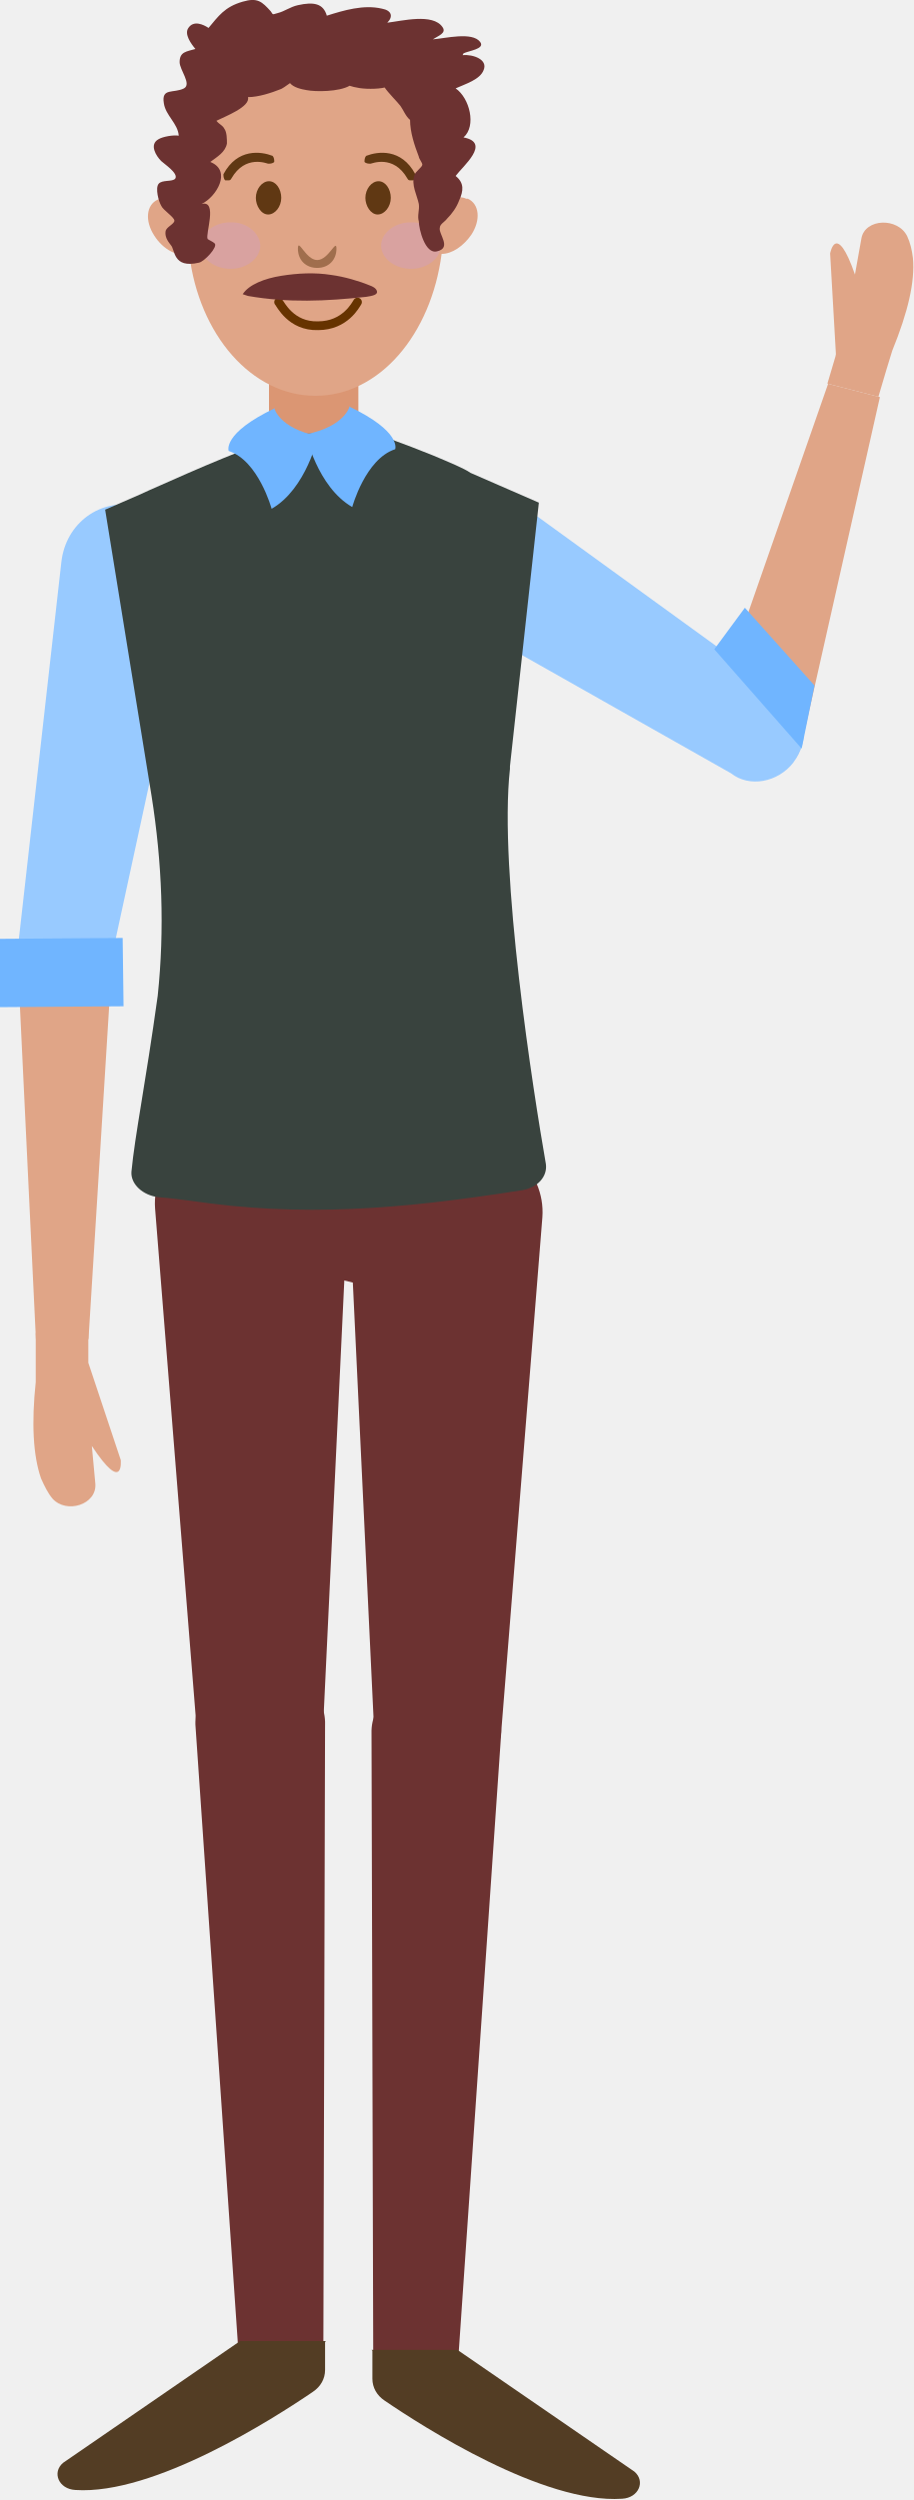
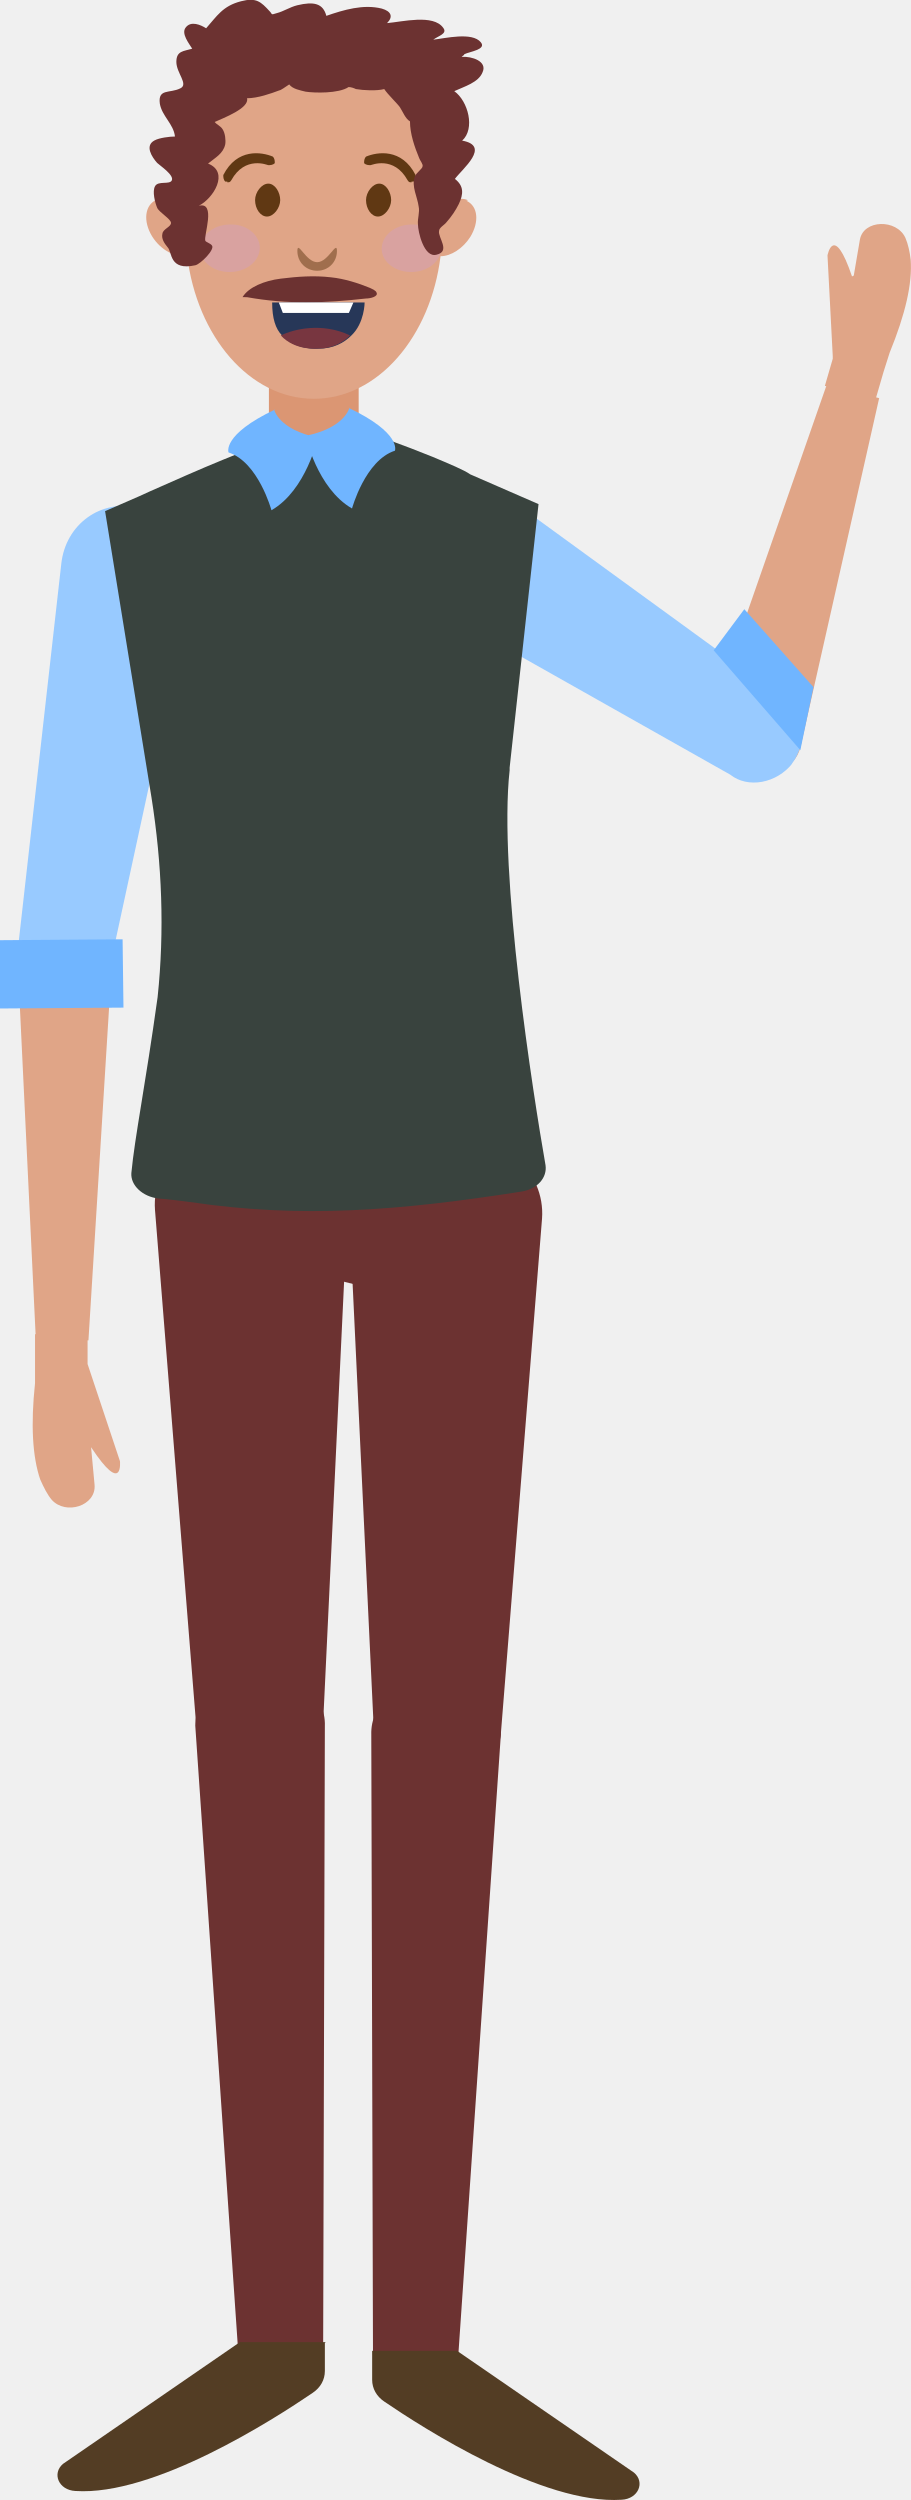
- <svg xmlns="http://www.w3.org/2000/svg" id="Layer_2" data-name="Layer 2" viewBox="0 0 104.24 285.32">
+ <svg xmlns="http://www.w3.org/2000/svg" id="Layer_2" data-name="Layer 2" viewBox="0 0 104.03 285.5">
  <defs>
    <style>
      .cls-1 {
        fill: #e0a587;
      }

      .cls-2, .cls-3 {
        fill: #603813;
      }

      .cls-4 {
+         fill: #273758;
+       }
+ 
+       .cls-5 {
        fill: #d9a2a0;
      }

-       .cls-5 {
+       .cls-6, .cls-3 {
+         isolation: isolate;
+       }
+ 
+       .cls-7 {
        fill: #70b5ff;
      }

-       .cls-6 {
+       .cls-8 {
+         fill: #783640;
+       }
+ 
+       .cls-9 {
+         fill: #fff;
+       }
+ 
+       .cls-10 {
        fill: #6c3231;
      }

-       .cls-7 {
+       .cls-11 {
        fill: #db9673;
      }

-       .cls-8 {
+       .cls-12 {
        fill: #533d24;
      }

      .cls-3 {
-         isolation: isolate;
        opacity: .5;
      }

-       .cls-9 {
+       .cls-13 {
        fill: #98caff;
      }

-       .cls-10 {
+       .cls-14 {
        fill: #39433e;
-       }
- 
-       .cls-11 {
-         fill: none;
-         stroke: #630;
-         stroke-linecap: round;
-         stroke-miterlimit: 10;
      }
    </style>
  </defs>
  <g id="Layer_1-2" data-name="Layer 1">
-     <g id="german-man-waving">
-       <g>
-         <path class="cls-1" d="M94.51,43.82l5.91,1.52-8.98,39.85c-.62,2.43-3.51,3.83-6.37,3.04h0c-2.88-.7-4.68-3.3-4.06-5.73l13.5-38.68h0Z" />
-         <path class="cls-9" d="M90.57,87.03h0c-1.78,2.32-5.07,2.91-7.14,1.26l-34.17-19.33c-3.46-1.99-4.43-6.71-1.96-10.35h0c2.46-3.56,7.11-4.63,10.33-2.33l32.34,23.45c2.16,1.66,2.4,4.89.6,7.29h0Z" />
-         <path class="cls-1" d="M97.57,31.36l.74-4.14c.41-2.29,4.17-2.43,5.23-.24.33.7.54,1.55.65,2.48q.07.62,0,0c.25,2.68-.56,6.17-2.36,10.58l-.66,2.15-.92,3.11h0l-5.82-1.5h0l.92-3.11.05-.26-.66-11.49s.68-3.79,2.84,2.42h0Z" />
-         <polygon class="cls-5" points="85.01 69.39 92.96 78.27 91.49 85.47 81.52 74.13 85.01 69.39" />
-       </g>
-       <g>
-         <path class="cls-1" d="M10.1,152.89h-6c0,.1-2-41.6-2-41.6,0-2.6,2.3-4.7,5.2-4.8h0c2.9,0,5.4,2,5.4,4.5,0,0-2.6,41.9-2.6,41.9Z" />
-         <path class="cls-1" d="M10.48,165.09l.4,4.3c.2,2.4-3.3,3.5-4.9,1.7-.5-.6-.9-1.4-1.3-2.3q-.27-.6,0,0c-.9-2.6-1.1-6.3-.6-11v-5.6h0l6-.2h0v3.6l3.7,11.1s.4,4-3.3-1.6Z" />
-         <path class="cls-9" d="M5.9,114.59h0c-2.8-.9-4.5-4-3.8-6.9l4.9-43.5c.5-4.5,4.5-7.4,8.8-6.4h0c4.2,1,6.9,5.4,6,9.7l-9.4,43.4c-.7,2.9-3.6,4.6-6.4,3.7h-.1Z" />
-         <polygon class="cls-5" points="0 107.19 14 107.09 14.1 114.89 0 114.99 0 107.19" />
-       </g>
-       <path class="cls-6" d="M60.7,141.19l-19.8,5.4s-13-3.2-20.1-4.6l1.7-27.5,34.6.9c.8,9.7,2,19,3.6,25.7v.1Z" />
-       <g>
-         <path class="cls-6" d="M49.9,203.49h0c3.8,0,7-2.5,7.3-5.7l4.7-58.8c.4-5.4-4.6-10-11-10h0c-6.3,0-11.3,4.4-11,9.7l2.8,58.9c.2,3.3,3.4,5.9,7.3,5.9h-.1Z" />
-         <path class="cls-6" d="M42.7,270.59l9.5.2,5-72.9c.1-3.4-3.1-6.3-7.2-6.4h0c-4.1,0-7.5,2.6-7.6,6.1l.2,73h.1Z" />
-         <path class="cls-8" d="M42.5,268.39v3.2c0,1,.5,1.9,1.4,2.5,4.4,3,18.1,11.8,27.1,11.2,1.9-.1,2.7-2,1.4-3.1l-20.2-13.9h-9.8l.1.1Z" />
-       </g>
-       <g>
-         <path class="cls-6" d="M29.7,202.49h0c-3.8,0-7-2.5-7.3-5.7l-4.7-58.8c-.4-5.4,4.6-10,11-10h0c6.3,0,11.3,4.4,11,9.7l-2.8,58.9c-.2,3.3-3.4,5.9-7.3,5.9h.1Z" />
-         <path class="cls-6" d="M36.8,269.59l-9.5.2-5-72.9c-.1-3.4,3.1-6.3,7.2-6.4h0c4.1,0,7.5,2.6,7.6,6.1l-.2,73h-.1Z" />
-         <path class="cls-8" d="M37.1,267.39v3.2c0,1-.5,1.9-1.4,2.5-4.4,3-18.1,11.8-27.1,11.2-1.9-.1-2.7-2-1.4-3.1l20.2-13.9h9.8l-.1.1Z" />
-       </g>
-       <g>
-         <rect class="cls-7" x="30.7" y="42.89" width="10.2" height="13.5" />
-         <path class="cls-1" d="M53.2,22.69c-.8-.4-1.9-.1-2.9.6-.9-9.5-7-16.9-14.4-16.9s-13.7,7.6-14.5,17.4c-1.1-1-2.4-1.5-3.4-1-1.3.6-1.5,2.4-.4,4.1,1,1.6,2.7,2.5,4,2.1,1.1,9.2,7.1,16.2,14.4,16.2s13.2-7,14.4-16.2c1.2,0,2.5-.9,3.4-2.2,1.1-1.7.9-3.5-.4-4.1h-.2Z" />
+     <g class="cls-6">
+       <g id="german-man-waving">
        <g>
-           <path class="cls-2" d="M46.9,20.59c-.2,0-.3,0-.4-.2-1.6-2.8-4.1-1.7-4.2-1.7-.2,0-.5,0-.7-.2,0-.2,0-.5.2-.7,1.3-.5,4-.9,5.6,2.1,0,.2,0,.5-.2.7h-.3Z" />
-           <path class="cls-2" d="M26,20.59c.2,0,.3,0,.4-.2,1.6-2.8,4.1-1.7,4.2-1.7.2,0,.5,0,.7-.2,0-.2,0-.5-.2-.7-1.3-.5-4-.9-5.6,2.1,0,.2,0,.5.2.7h.3Z" />
-           <path class="cls-2" d="M29.2,22.59c0,.9.6,1.9,1.4,1.9s1.5-.9,1.5-1.9-.6-1.9-1.4-1.9-1.5.9-1.5,1.9Z" />
-           <path class="cls-2" d="M41.7,22.59c0,.9.6,1.9,1.4,1.9s1.5-.9,1.5-1.9-.6-1.9-1.4-1.9-1.5.9-1.5,1.9Z" />
-           <path class="cls-11" d="M31.8,34.49c.2.2,1.4,2.8,4.5,2.7,3.1,0,4.3-2.4,4.5-2.7" />
-           <path class="cls-6" d="M27.7,33.59c.7-1.1,2.5-1.8,4.4-2.1s3.8-.4,5.7-.1c1.5.2,3.2.7,4.4,1.2.3.1.7.3.8.6.2.5-.6.6-1.2.7-4.6.5-8.9.7-13.5-.1" />
-           <path class="cls-3" d="M38.4,28.39c0,1.3-.9,2.2-2.2,2.2s-2.2-.9-2.2-2.2.9,1.3,2.2,1.3,2.2-2.5,2.2-1.3Z" />
-           <path class="cls-4" d="M47.1,25.39c1.8,0,3.3,1.4,3.2,2.8s-1.7,2.6-3.6,2.5-3.3-1.4-3.2-2.8,1.7-2.6,3.6-2.5Z" />
-           <path class="cls-4" d="M26.5,25.39c1.8,0,3.3,1.4,3.2,2.8s-1.7,2.6-3.6,2.5-3.3-1.4-3.2-2.8,1.7-2.6,3.6-2.5Z" />
+           <path class="cls-1" d="M94.5,43.97l5.9,1.5-9,39.9c-.6,2.4-3.5,3.8-6.4,3h0c-2.9-.7-4.7-3.3-4.1-5.7l13.5-38.7h.1Z" />
+           <path class="cls-13" d="M90.5,87.17h0c-1.8,2.3-5.1,2.9-7.1,1.3l-34.2-19.3c-3.5-2-4.4-6.7-2-10.4h0c2.5-3.6,7.1-4.6,10.3-2.3l32.3,23.5c2.2,1.7,2.4,4.9.6,7.3h0l.1-.1Z" />
+           <path class="cls-1" d="M97.5,31.47l.7-4.1c.4-2.3,4.2-2.4,5.2-.2.3.7.5,1.6.6,2.5t0,0c.2,2.7-.6,6.2-2.4,10.6l-.7,2.2-.9,3.1h0l-5.8-1.5h0l.9-3.1v-.3l-.6-11.5s.7-3.8,2.8,2.4h0l.2-.1h0Z" />
+           <polygon class="cls-7" points="85 69.57 92.9 78.47 91.4 85.67 81.5 74.27 85 69.57" />
        </g>
-         <path class="cls-6" d="M52.9,6.09c.6-.3,2.5-.5,1.9-1.3-.9-1.2-4-.4-5.4-.3.6-.4,1.6-.7,1.1-1.4-1.1-1.6-4.6-.7-6.3-.5.7-.7.5-1.4-.6-1.6-2.1-.5-4.4.2-6.3.8-.4-1.4-1.5-1.6-3.3-1.2-.9.2-1.5.7-2.3.9-.7.2-.5.2-.8-.2-1-1.1-1.5-1.6-3.2-1.1-2.1.6-2.8,1.7-3.9,3-.6-.4-1.7-.9-2.3,0-.5.7.3,1.8.8,2.4-1,.3-1.8.3-1.8,1.5,0,.9,1.4,2.5.5,3-1.2.6-2.6-.1-2.3,1.7.2,1.4,1.6,2.3,1.7,3.7-.6-.1-1.8.1-2.3.4-1.1.6-.3,1.9.3,2.5.3.3,2,1.4,1.6,2-.3.4-1.5.1-1.9.6s0,2,.3,2.5c.2.5,1.5,1.3,1.5,1.7s-.9.7-1,1.2c-.1.6.2,1.1.6,1.6.5.5.2,2.7,3.2,2,.6-.1,2.2-1.8,1.8-2.2-.2-.2-.7-.4-.8-.5-.3-.5,1.2-4.5-.7-4,1.7-.8,3.5-3.8,1-4.8.8-.6,1.7-1.1,1.9-2.1,0-.5,0-1.3-.3-1.7-.2-.4-.6-.5-.9-.9,1-.5,3.9-1.6,3.6-2.7,1.2,0,2.7-.5,3.7-.9.1,0,.7-.4,1.1-.7.4.5,1.3.7,1.9.8,1,.2,3.7.2,4.9-.5.3.1.7.2.8.2.8.2,2.4.2,3.2,0,.4.6,1.5,1.7,1.8,2.1.3.4.6,1.2,1.1,1.6,0,1.4.5,2.9,1,4.2,0,.2.4.7.4.9,0,.3-.8.8-.9,1.2-.4,1.1.3,2.3.5,3.3.1.7-.2,1.3,0,2,0,.8.7,3.8,2.1,3.4,1.7-.4.1-2,.3-2.7,0-.4.6-.7.8-1,.6-.6,1.1-1.3,1.4-2.1.5-1.1.6-2-.4-2.8.8-1.1,4.1-3.8.9-4.4,1.5-1.3.7-4.5-.9-5.6,1.1-.5,2.8-1,3.2-2.1.5-1.2-1.2-1.8-2.4-1.7l.1-.2Z" />
-       </g>
-       <path class="cls-10" d="M62.3,132.89c.2,1.4-.9,2.7-2.7,3-14,2.2-25.2,3.1-37.9,1.2-.9-.1-2.2-.3-3.6-.4-1.8-.2-3.2-1.5-3.1-2.9.4-4.2,1.6-10,3-20.1.8-7.6.5-15.2-.7-22.8l-5.3-32.7s1.6-.7,3.9-1.7c1.5-.7,3.4-1.5,5.4-2.4,5.7-2.5,11.1-4.5,11.5-4.5l9.2-.3c.3,0,4.2,1.4,7.4,2.7,1.9.8,3.6,1.5,4.3,2l7.8,3.4-3.3,30.1v.3c-1.3,11.7,2.7,37.1,4.1,45.1Z" />
-       <g>
-         <path class="cls-5" d="M31.3,46.59s.5,2.3,5,3.2c0,0-1.3,6-5.3,8.3,0,0-1.5-5.5-4.9-6.6,0,0-.8-2,5.3-4.9h-.1Z" />
-         <path class="cls-5" d="M39.9,46.39s-.5,2.3-5,3.2c0,0,1.3,6,5.3,8.3,0,0,1.5-5.5,4.9-6.6,0,0,.8-2-5.3-4.9h.1Z" />
+         <g>
+           <path class="cls-1" d="M10.1,153.07h-6c0,.1-2-41.6-2-41.6,0-2.6,2.3-4.7,5.2-4.8h0c2.9,0,5.4,2,5.4,4.5l-2.6,41.9h0Z" />
+           <path class="cls-1" d="M10.4,165.27l.4,4.3c.2,2.4-3.3,3.5-4.9,1.7-.5-.6-.9-1.4-1.3-2.3s-.3-.6,0,0c-.9-2.6-1.1-6.3-.6-11v-5.6h0l6-.2h0v3.6l3.7,11.1s.4,4-3.3-1.6Z" />
+           <path class="cls-13" d="M5.9,114.77h0c-2.8-.9-4.5-4-3.8-6.9l4.9-43.5c.5-4.5,4.5-7.4,8.8-6.4h0c4.2,1,6.9,5.4,6,9.7l-9.4,43.4c-.7,2.9-3.6,4.6-6.4,3.7h-.1Z" />
+           <polygon class="cls-7" points="0 107.37 14 107.27 14.1 115.07 0 115.17 0 107.37" />
+         </g>
+         <path class="cls-10" d="M60.7,141.37l-19.8,5.4s-13-3.2-20.1-4.6l1.7-27.5,34.6.9c.8,9.7,2,19,3.6,25.7h0v.1h0Z" />
+         <g>
+           <path class="cls-10" d="M49.9,203.67h0c3.8,0,7-2.5,7.3-5.7l4.7-58.8c.4-5.4-4.6-10-11-10h0c-6.3,0-11.3,4.4-11,9.7l2.8,58.9c.2,3.3,3.4,5.9,7.3,5.9h-.1Z" />
+           <path class="cls-10" d="M42.7,270.77l9.5.2,5-72.9c0-3.4-3.1-6.3-7.2-6.4h0c-4.1,0-7.5,2.6-7.6,6.1l.2,73h.1Z" />
+           <path class="cls-12" d="M42.5,268.57v3.2c0,1,.5,1.9,1.4,2.5,4.4,3,18.1,11.8,27.1,11.2,1.9-.1,2.7-2,1.4-3.1l-20.2-13.9h-9.8.1s0,.1,0,.1Z" />
+         </g>
+         <g>
+           <path class="cls-10" d="M29.7,202.67h0c-3.8,0-7-2.5-7.3-5.7l-4.7-58.8c-.4-5.4,4.6-10,11-10h0c6.3,0,11.3,4.4,11,9.7l-2.8,58.9c-.2,3.3-3.4,5.9-7.3,5.9h.1Z" />
+           <path class="cls-10" d="M36.8,269.77l-9.5.2-5-72.9c0-3.4,3.1-6.3,7.2-6.4h0c4.1,0,7.5,2.6,7.6,6.1l-.2,73h-.1Z" />
+           <path class="cls-12" d="M37.1,267.57v3.2c0,1-.5,1.9-1.4,2.5-4.4,3-18.1,11.8-27.1,11.2-1.9-.1-2.7-2-1.4-3.1l20.2-13.9h9.8l-.1.1Z" />
+         </g>
+         <g>
+           <rect class="cls-11" x="30.71" y="43.28" width="10.25" height="13.57" />
+           <path class="cls-1" d="M53.4,22.85c-.83-.38-1.96,0-2.94.6-.9-9.65-7.09-17.04-14.55-17.04s-13.87,7.69-14.62,17.49c-1.06-1.06-2.49-1.51-3.47-1.06-1.28.6-1.51,2.41-.45,4.15.98,1.58,2.71,2.49,4,2.19,1.13,9.27,7.16,16.36,14.47,16.36s13.34-7.09,14.47-16.28c1.21,0,2.56-.9,3.39-2.19,1.06-1.73.9-3.54-.45-4.15h.15v-.08Z" />
+           <g>
+             <path class="cls-2" d="M47,20.82c-.23,0-.3,0-.45-.23-1.58-2.86-4.15-1.73-4.22-1.73-.23,0-.53,0-.75-.23,0-.23,0-.53.23-.75,1.28-.53,4.07-.98,5.65,2.11,0,.23,0,.53-.23.75h-.23v.08Z" />
+             <path class="cls-2" d="M25.96,20.82c.23,0,.3,0,.45-.23,1.58-2.86,4.15-1.73,4.22-1.73.23,0,.53,0,.75-.23,0-.23,0-.53-.23-.75-1.28-.53-4.07-.98-5.65,2.11,0,.23,0,.53.23.75h.23v.08Z" />
+             <path class="cls-2" d="M29.13,22.85c0,.98.6,1.88,1.36,1.88s1.51-.98,1.51-1.88-.6-1.88-1.36-1.88-1.51.98-1.51,1.88Z" />
+             <path class="cls-2" d="M41.8,22.85c0,.98.6,1.88,1.36,1.88s1.51-.98,1.51-1.88-.6-1.88-1.36-1.88-1.51.98-1.51,1.88Z" />
+             <path class="cls-10" d="M27.7,33.93c.68-1.13,2.49-1.88,4.37-2.11s3.77-.38,5.73-.15c1.51.15,3.17.68,4.45,1.21.3.15.68.3.75.53.23.45-.68.68-1.21.68-4.67.53-8.97.68-13.57-.15" />
+             <path class="cls-3" d="M38.48,28.66c0,1.28-.98,2.26-2.26,2.26s-2.26-.98-2.26-2.26.98,1.28,2.26,1.28,2.26-2.56,2.26-1.28Z" />
+             <path class="cls-5" d="M47.22,25.64c1.81,0,3.32,1.36,3.17,2.86s-1.73,2.64-3.62,2.56-3.32-1.36-3.17-2.86,1.73-2.64,3.62-2.56Z" />
+             <path class="cls-5" d="M26.49,25.64c1.81,0,3.32,1.36,3.17,2.86s-1.73,2.64-3.62,2.56-3.32-1.36-3.17-2.86,1.73-2.64,3.62-2.56Z" />
+             <g>
+               <path class="cls-4" d="M41.64,34.54s0,2.34-1.51,3.77c-.83.83-2.04,1.51-3.77,1.51,0,0-2.56.23-4.15-1.51-.75-.75-1.13-1.96-1.13-3.77h10.7-.15Z" />
+               <path class="cls-8" d="M39.99,38.31c-.83.83-2.04,1.51-3.77,1.51,0,0-2.56.23-4.15-1.51,1.51-.75,4.75-1.51,7.92,0h0Z" />
+               <polygon class="cls-9" points="40.36 34.54 39.84 35.74 32.3 35.74 31.84 34.54 40.36 34.54" />
+             </g>
+           </g>
+           <path class="cls-10" d="M53.03,6.19c.6-.3,2.56-.53,1.88-1.36-.98-1.21-4.07-.45-5.43-.3.6-.45,1.66-.68,1.13-1.36-1.13-1.58-4.67-.68-6.41-.53.75-.75.45-1.36-.6-1.66-2.11-.53-4.37.15-6.33.83-.38-1.43-1.43-1.66-3.32-1.21-.9.23-1.51.68-2.34.9-.75.23-.45.15-.83-.23-.98-1.06-1.51-1.58-3.24-1.13-2.11.53-2.79,1.73-4,3.09-.6-.38-1.73-.9-2.34-.08-.53.68.38,1.81.75,2.41-.98.3-1.81.23-1.81,1.51s1.43,2.56.45,3.02c-1.21.6-2.56,0-2.34,1.73.23,1.43,1.58,2.34,1.73,3.77-.6,0-1.81.15-2.34.45-1.13.6-.3,1.88.3,2.56.3.3,2.04,1.43,1.66,2.04-.3.45-1.51,0-1.88.6s0,1.96.23,2.49,1.58,1.28,1.58,1.73-.9.68-.98,1.21c-.15.6.23,1.13.6,1.58.53.53.15,2.71,3.17,2.04.6-.15,2.26-1.81,1.88-2.26-.15-.23-.68-.38-.75-.53-.23-.53,1.28-4.52-.75-4,1.66-.83,3.54-3.84,1.06-4.82.83-.68,1.73-1.13,1.96-2.19.08-.45,0-1.28-.3-1.73-.23-.38-.68-.53-.9-.83.98-.45,4-1.58,3.69-2.71,1.21,0,2.71-.53,3.69-.9.15,0,.68-.38,1.13-.68.38.53,1.28.68,1.88.83.98.15,3.77.23,4.9-.53.3,0,.68.15.83.23.83.15,2.41.23,3.24,0,.38.6,1.58,1.73,1.81,2.11.3.45.6,1.28,1.13,1.58,0,1.43.53,2.94,1.06,4.22.08.23.45.68.38.9,0,.3-.75.75-.9,1.21-.38,1.13.3,2.26.45,3.39.15.68-.15,1.36-.08,2.04,0,.83.68,3.84,2.11,3.47,1.66-.38.15-1.96.3-2.71,0-.38.6-.68.83-.98.6-.68,1.06-1.36,1.43-2.11.53-1.13.6-2.04-.45-2.86.83-1.13,4.15-3.77.83-4.37,1.51-1.36.68-4.52-.9-5.65,1.13-.53,2.79-.98,3.24-2.19.53-1.21-1.21-1.81-2.41-1.73l.3-.23s0-.08,0-.08Z" />
+         </g>
+         <path class="cls-14" d="M62.3,133.07c.2,1.4-.9,2.7-2.7,3-14,2.2-25.2,3.1-37.9,1.2-.9-.1-2.2-.3-3.6-.4-1.8-.2-3.2-1.5-3.1-2.9.4-4.2,1.6-10,3-20.1.8-7.6.5-15.2-.7-22.8l-5.3-32.7s1.6-.7,3.9-1.7c1.5-.7,3.4-1.5,5.4-2.4,5.7-2.5,11.1-4.5,11.5-4.5l9.2-.3c.3,0,4.2,1.4,7.4,2.7,1.9.8,3.6,1.5,4.3,2l7.8,3.4-3.3,30.1v.3c-1.3,11.7,2.7,37.1,4.1,45.1h0Z" />
+         <g>
+           <path class="cls-7" d="M31.3,46.77s.5,2.3,5,3.2c0,0-1.3,6-5.3,8.3,0,0-1.5-5.5-4.9-6.6,0,0-.8-2,5.3-4.9h-.1Z" />
+           <path class="cls-7" d="M39.9,46.57s-.5,2.3-5,3.2c0,0,1.3,6,5.3,8.3,0,0,1.5-5.5,4.9-6.6,0,0,.8-2-5.3-4.9h.1Z" />
+         </g>
      </g>
    </g>
  </g>
</svg>
